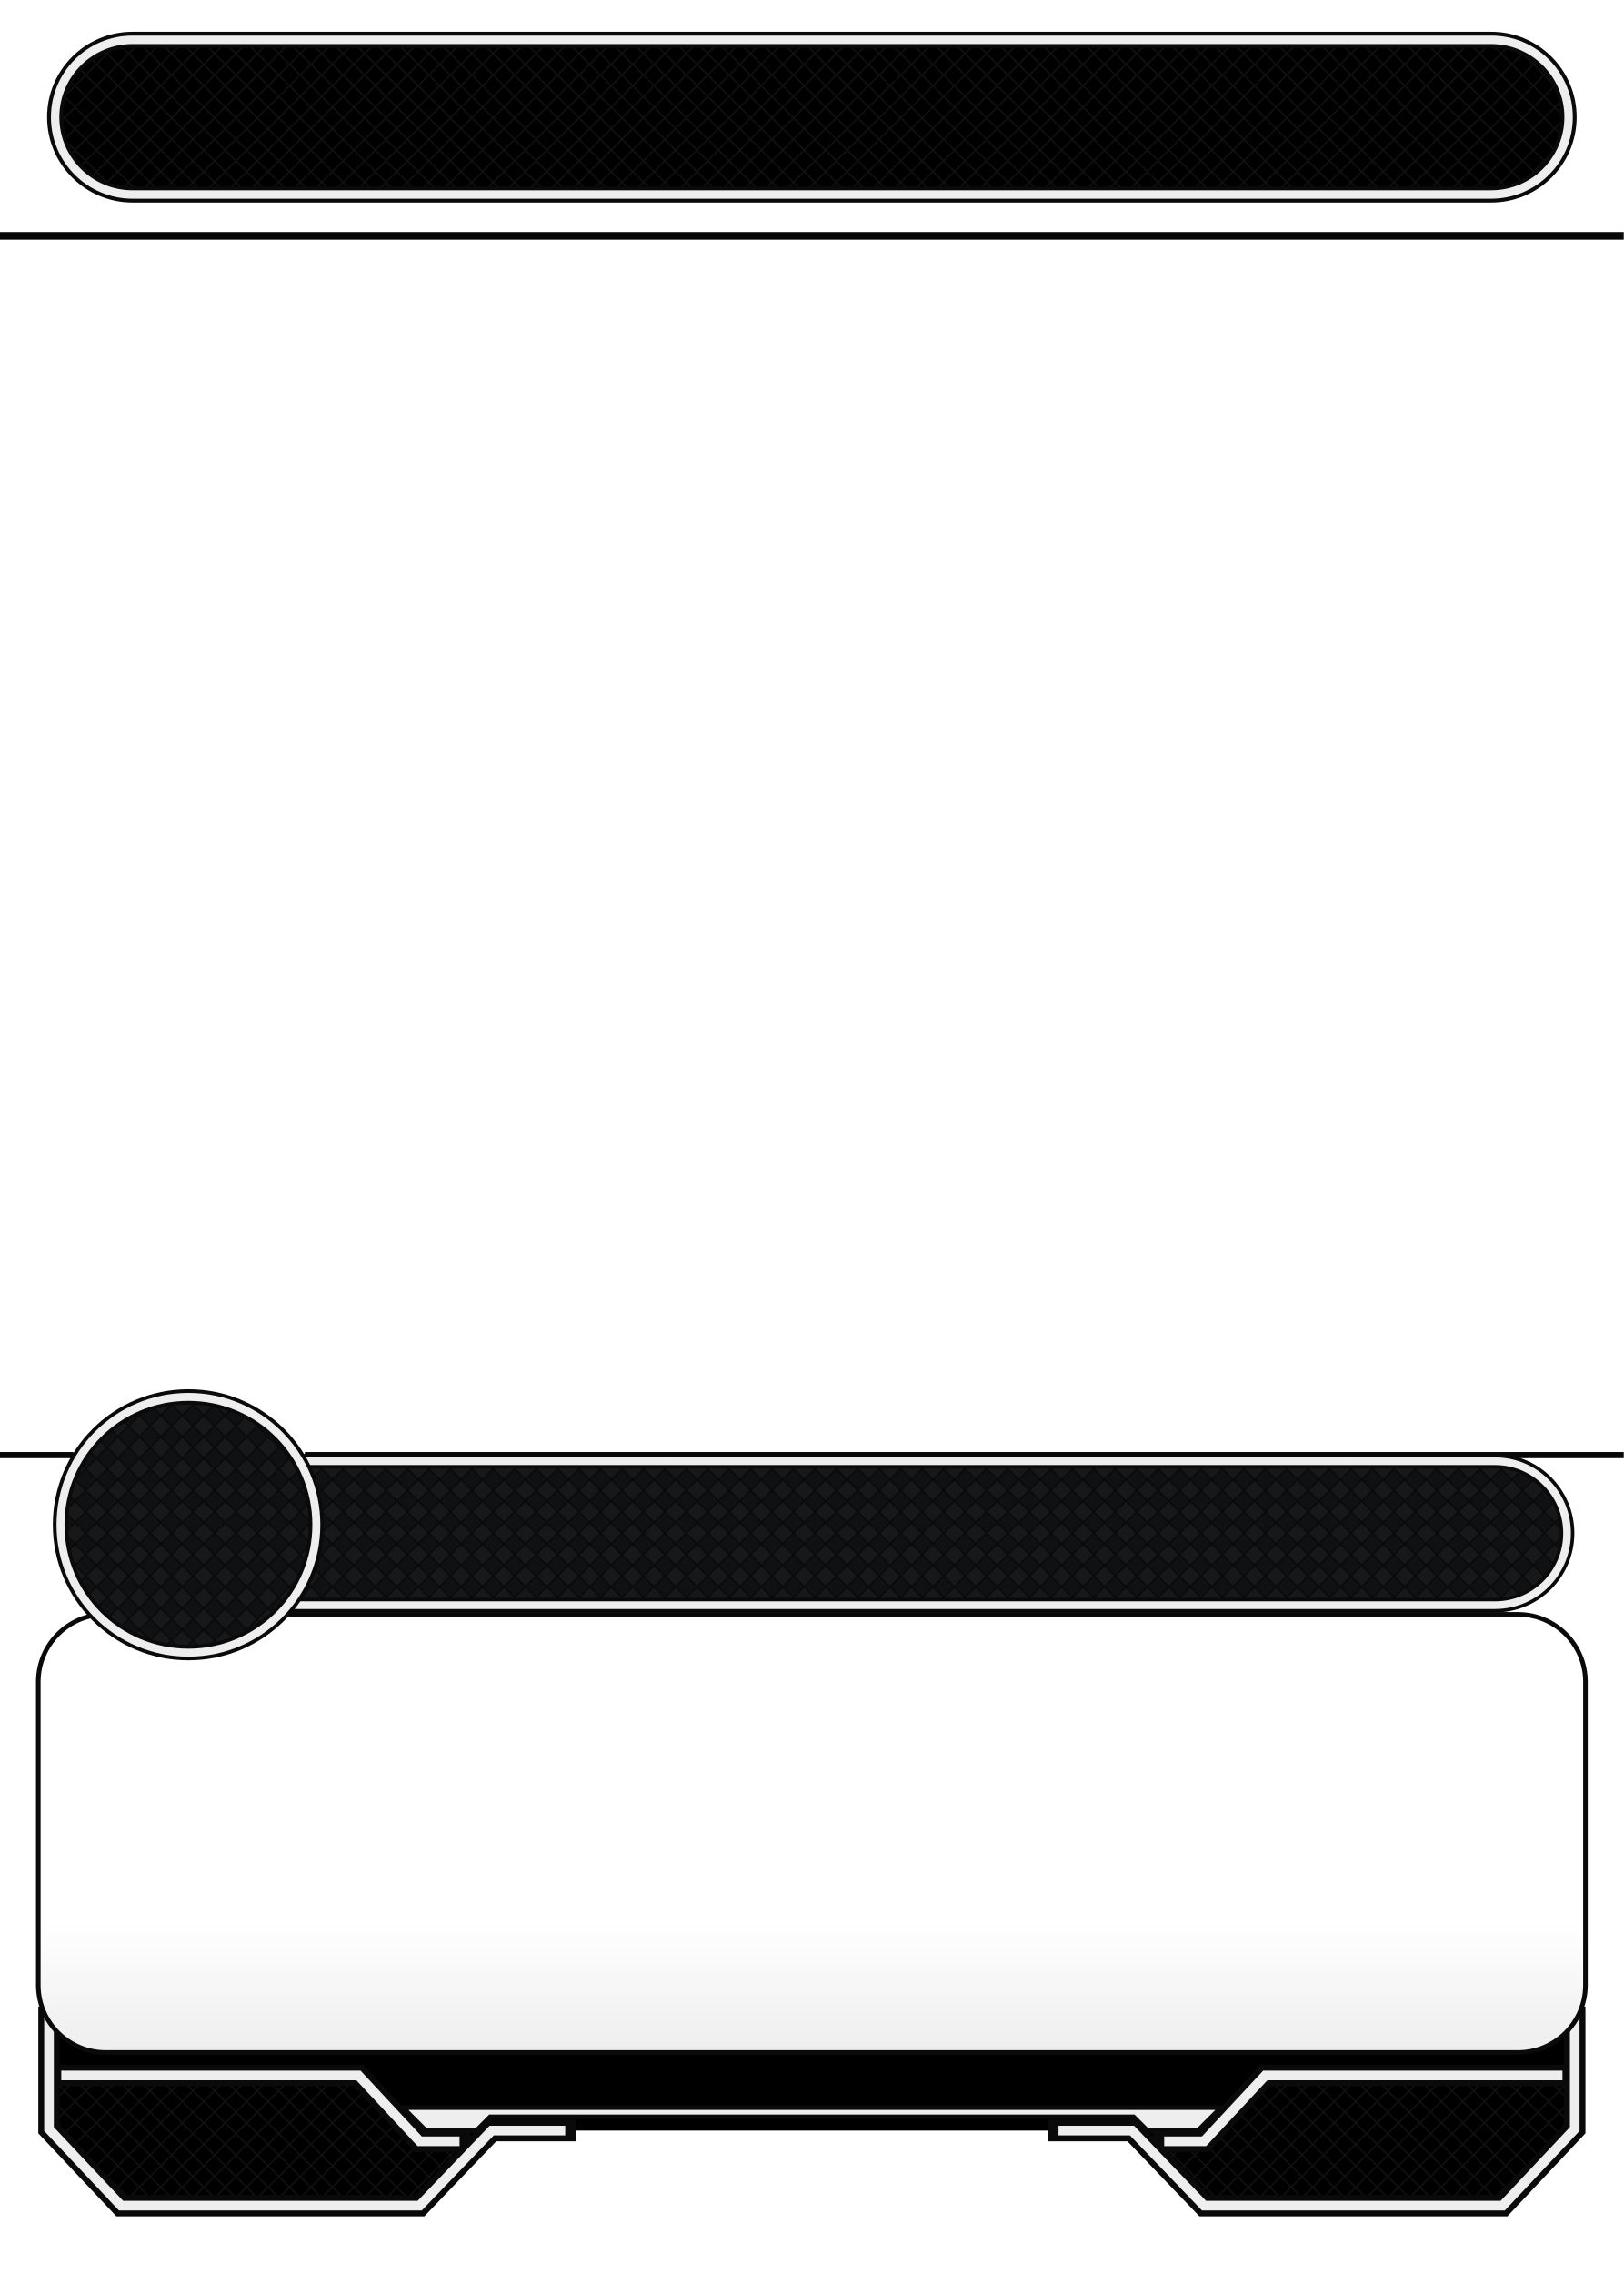
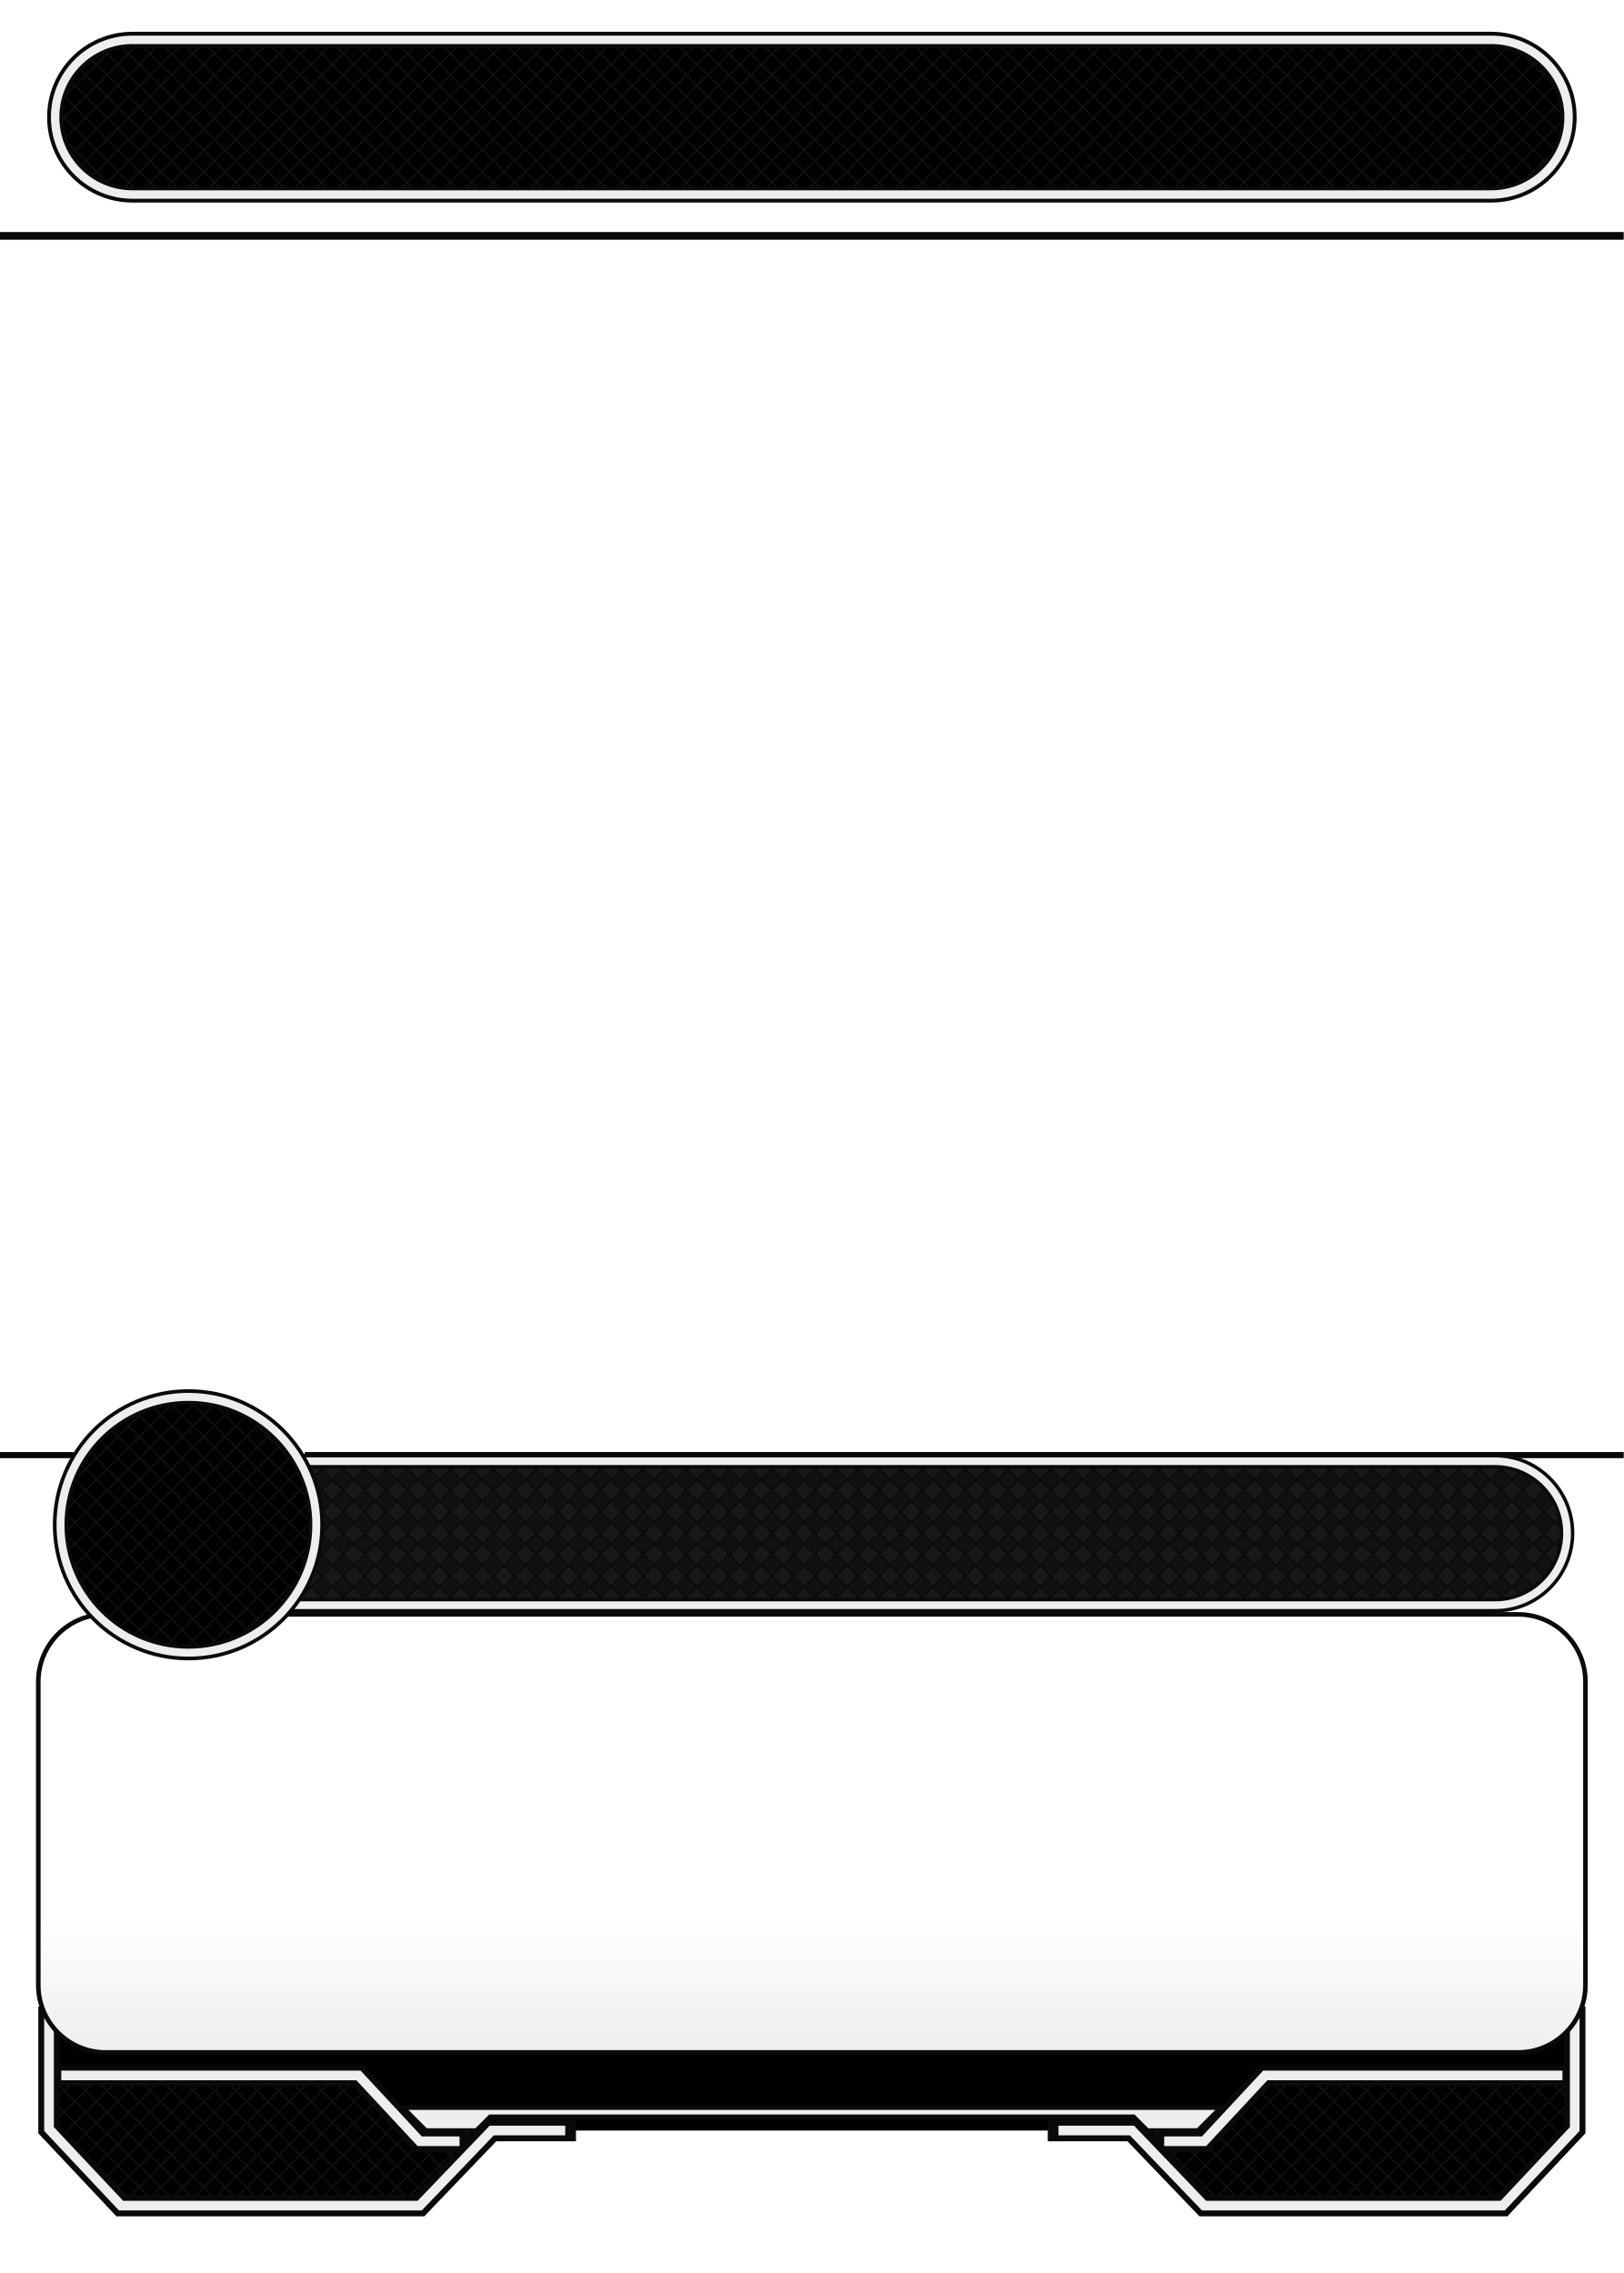
<svg xmlns="http://www.w3.org/2000/svg" width="1060" height="1484" viewBox="0 0 1060 1484" version="1.1">
  <defs>
    <pattern id="dark-diamonds" width="14" height="14" patternUnits="userSpaceOnUse">
      <rect width="14" height="14" fill="#101113" />
      <path d="M7 0L14 7L7 14L0 7Z" fill="#17181a" stroke="#090a0b" stroke-width="1" />
    </pattern>
    <linearGradient id="rules-white" x1="0" y1="0" x2="0" y2="1">
      <stop stop-color="#fff" />
      <stop offset="0.7" stop-color="#fff" />
      <stop offset="1" stop-color="#eeeeef" />
    </linearGradient>
    <pattern id="black-diamonds" width="14" height="14" patternUnits="userSpaceOnUse">
      <rect width="14" height="14" fill="#000000" />
      <path d="M7 0L14 7L7 14L0 7Z" fill="none" stroke="#101113" stroke-width="1" />
    </pattern>
  </defs>
  <g id="header-art-divider">
    <path d="M 0,154 H 1060" fill="none" stroke="#080808" stroke-width="5" />
  </g>
  <g id="art-combat-divider">
    <path d="M 0,950 H 48 M 199,950 H 1060" fill="none" stroke="#080808" stroke-width="4" />
  </g>
  <g id="title-panel" fill="url(#black-diamonds)">
    <rect x="36" y="26" width="988" height="101" rx="50.5" />
  </g>
  <g id="title-border">
    <g fill="none" stroke-linejoin="miter" stroke-miterlimit="4" stroke-linecap="butt">
      <g stroke="#0a0a0a" stroke-width="10.5" stroke-linecap="square">
        <rect x="36" y="26" width="988" height="101" rx="50.5" />
      </g>
      <g stroke="#eeeeee" stroke-width="5.5">
        <rect x="36" y="26" width="988" height="101" rx="50.5" />
      </g>
    </g>
  </g>
  <path id="black-footer-inset" d="M32 1317 H1028 V1390 L981 1440 H786 L739 1391 H321 L274 1440 H79 L32 1390 Z" fill="#000000" />
  <g id="footer-panels">
    <path d="M32,1355 H234 L274,1398 H300 L321,1391 L274,1440 H79 L32,1390 Z" fill="url(#black-diamonds)" />
    <g transform="translate(1060,0) scale(-1,1)">
      <path d="M32,1355 H234 L274,1398 H300 L321,1391 L274,1440 H79 L32,1390 Z" fill="url(#black-diamonds)" />
    </g>
  </g>
  <g id="footer-center-bridge">
    <path d="M 263,1376 H 797 L 782,1391 H 749 L 740,1382 H 320 L 311,1391 H 278 Z" fill="#eeeeee" stroke="#0a0a0a" stroke-width="3" stroke-linejoin="miter" />
  </g>
  <g id="footer-upper-left">
    <g fill="none" stroke-linejoin="miter" stroke-miterlimit="4" stroke-linecap="butt">
      <g stroke="#0a0a0a" stroke-width="14" stroke-linecap="square">
        <path d="M 40,1355 H 234 L 274,1398 H 300" />
      </g>
      <g stroke="#eeeeee" stroke-width="6.3">
        <path d="M 40,1355 H 234 L 274,1398 H 300" />
      </g>
    </g>
  </g>
  <g id="footer-upper-right" transform="translate(1060,0) scale(-1,1)">
    <g fill="none" stroke-linejoin="miter" stroke-miterlimit="4" stroke-linecap="butt">
      <g stroke="#0a0a0a" stroke-width="14" stroke-linecap="square">
        <path d="M 40,1355 H 234 L 274,1398 H 300" />
      </g>
      <g stroke="#eeeeee" stroke-width="6.3">
        <path d="M 40,1355 H 234 L 274,1398 H 300" />
      </g>
    </g>
  </g>
  <g id="footer-lower-left">
    <g fill="none" stroke-linejoin="miter" stroke-miterlimit="4" stroke-linecap="butt">
      <g stroke="#0a0a0a" stroke-width="14" stroke-linecap="square">
        <path d="M 32,1317 V 1390 L 79,1440 H 274 L 321,1391 H 369" />
      </g>
      <g stroke="#eeeeee" stroke-width="6.3">
        <path d="M 32,1317 V 1390 L 79,1440 H 274 L 321,1391 H 369" />
      </g>
    </g>
  </g>
  <g id="footer-lower-right" transform="translate(1060,0) scale(-1,1)">
    <g fill="none" stroke-linejoin="miter" stroke-miterlimit="4" stroke-linecap="butt">
      <g stroke="#0a0a0a" stroke-width="14" stroke-linecap="square">
        <path d="M 32,1317 V 1390 L 79,1440 H 274 L 321,1391 H 369" />
      </g>
      <g stroke="#eeeeee" stroke-width="6.3">
        <path d="M 32,1317 V 1390 L 79,1440 H 274 L 321,1391 H 369" />
      </g>
    </g>
  </g>
  <g id="rules-panel-outline" fill="url(#rules-white)" stroke="#0a0a0a" stroke-width="3">
    <rect x="25" y="1054" width="1010" height="286" rx="44" />
  </g>
  <g fill="url(#dark-diamonds)">
    <path d="M184,954 H976 A47,47 0 0 1 976,1048 H184 Z" />
  </g>
  <g id="combat-border">
    <g fill="none" stroke-linejoin="miter" stroke-miterlimit="4" stroke-linecap="butt">
      <g stroke="#0a0a0a" stroke-width="9.5" stroke-linecap="square">
        <path d="M 198,954 H 976 A 47,47 0 0 1 976,1048 H 184" />
      </g>
      <g stroke="#eeeeee" stroke-width="5.0">
        <path d="M 198,954 H 976 A 47,47 0 0 1 976,1048 H 184" />
      </g>
    </g>
  </g>
-   <g fill="url(#dark-diamonds)">
+   <g id="toku-waza-panel" fill="url(#black-diamonds)">
    <circle cx="123" cy="995.5" r="83.5" />
  </g>
  <g id="badge-border">
    <g fill="none" stroke-linejoin="miter" stroke-miterlimit="4" stroke-linecap="butt">
      <g stroke="#0a0a0a" stroke-width="10.0" stroke-linecap="square">
        <circle cx="123" cy="995.5" r="83.5" />
      </g>
      <g stroke="#eeeeee" stroke-width="5.2">
        <circle cx="123" cy="995.5" r="83.5" />
      </g>
    </g>
  </g>
</svg>
